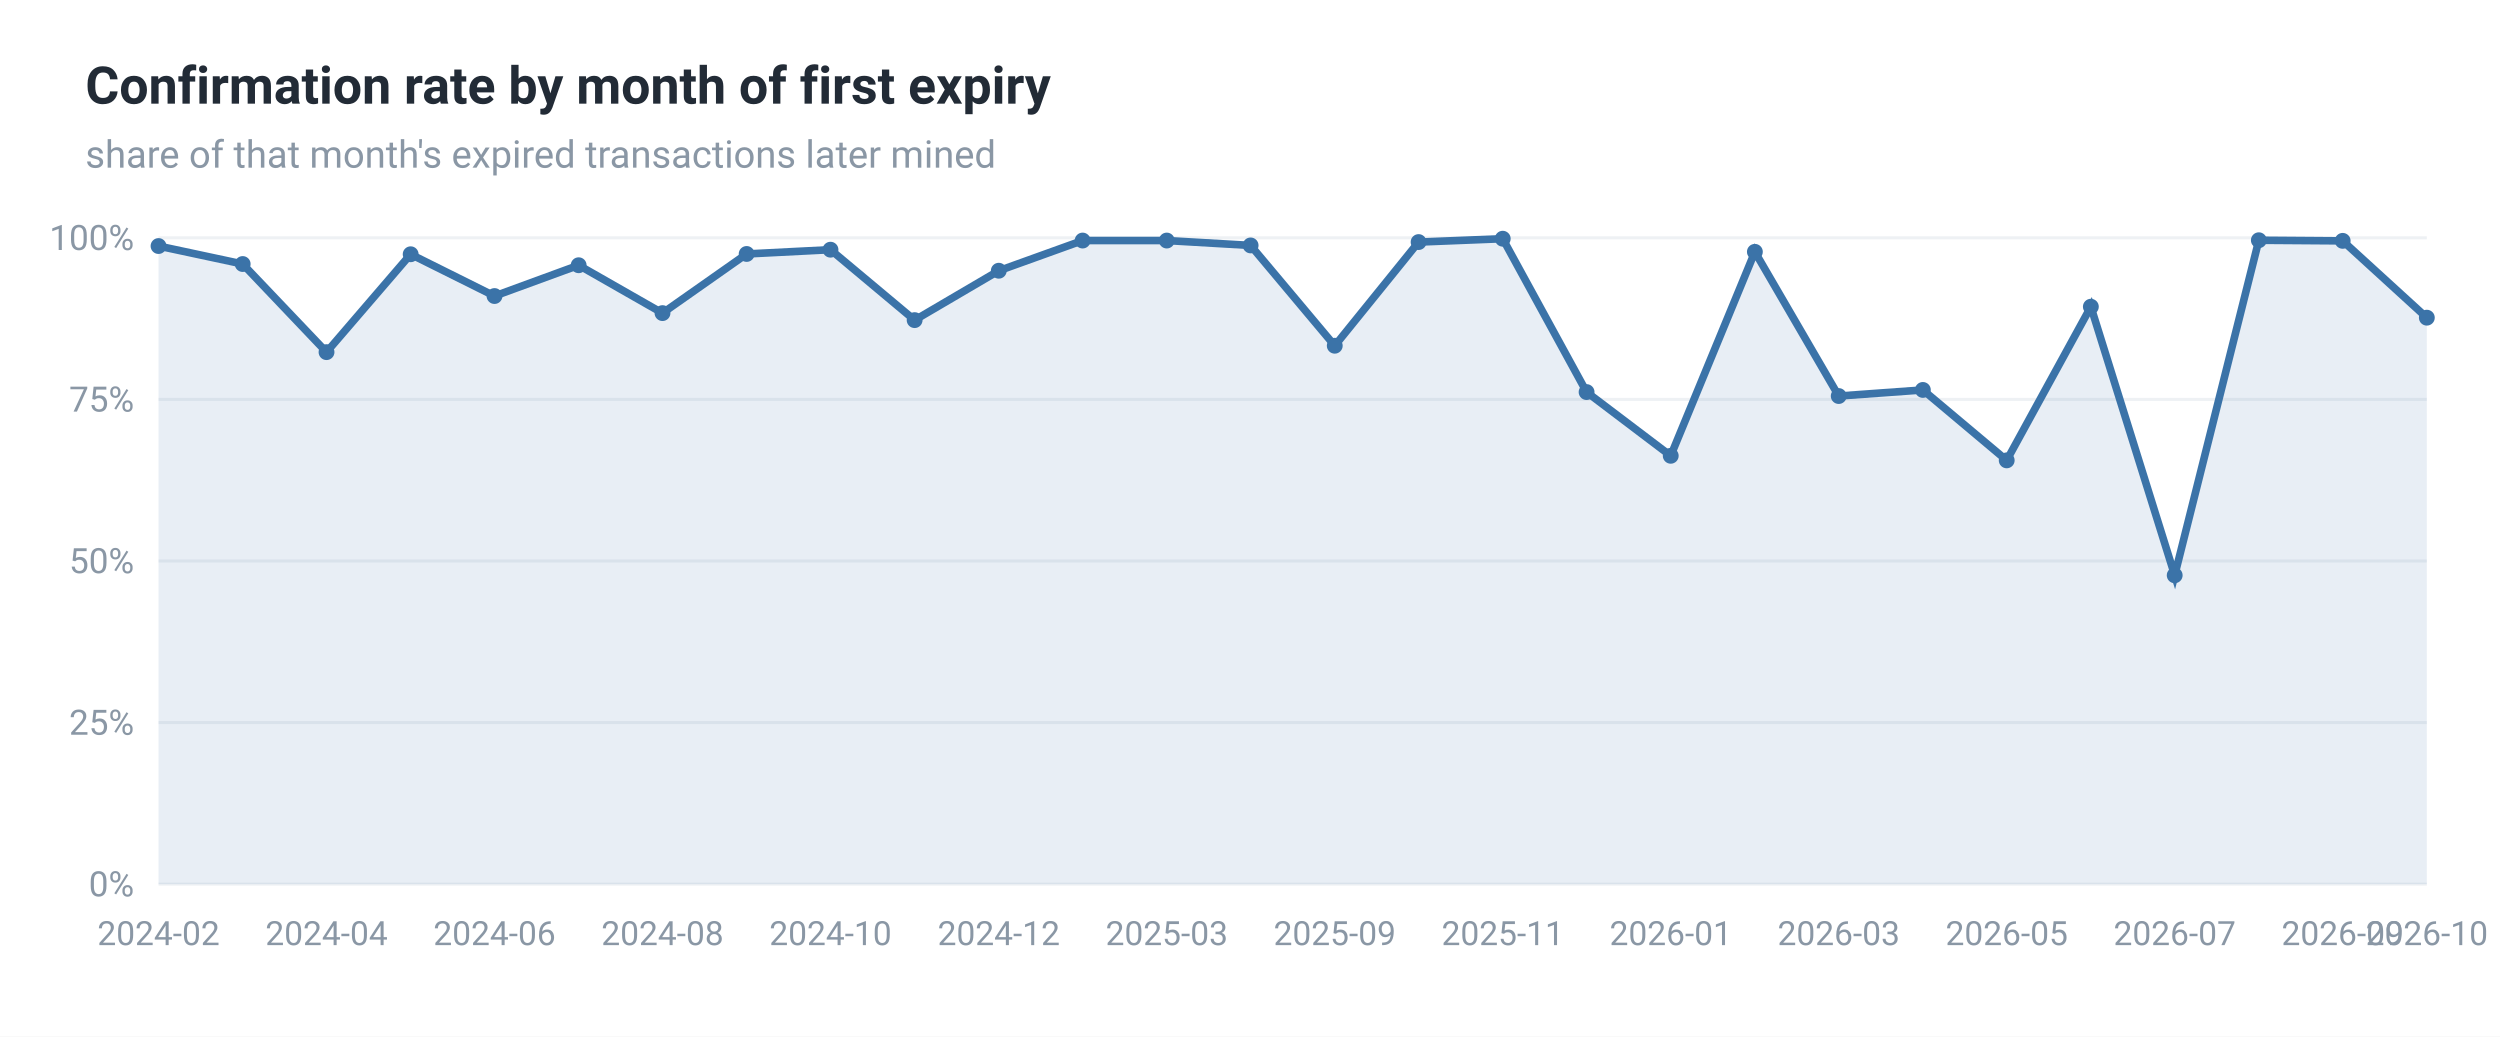
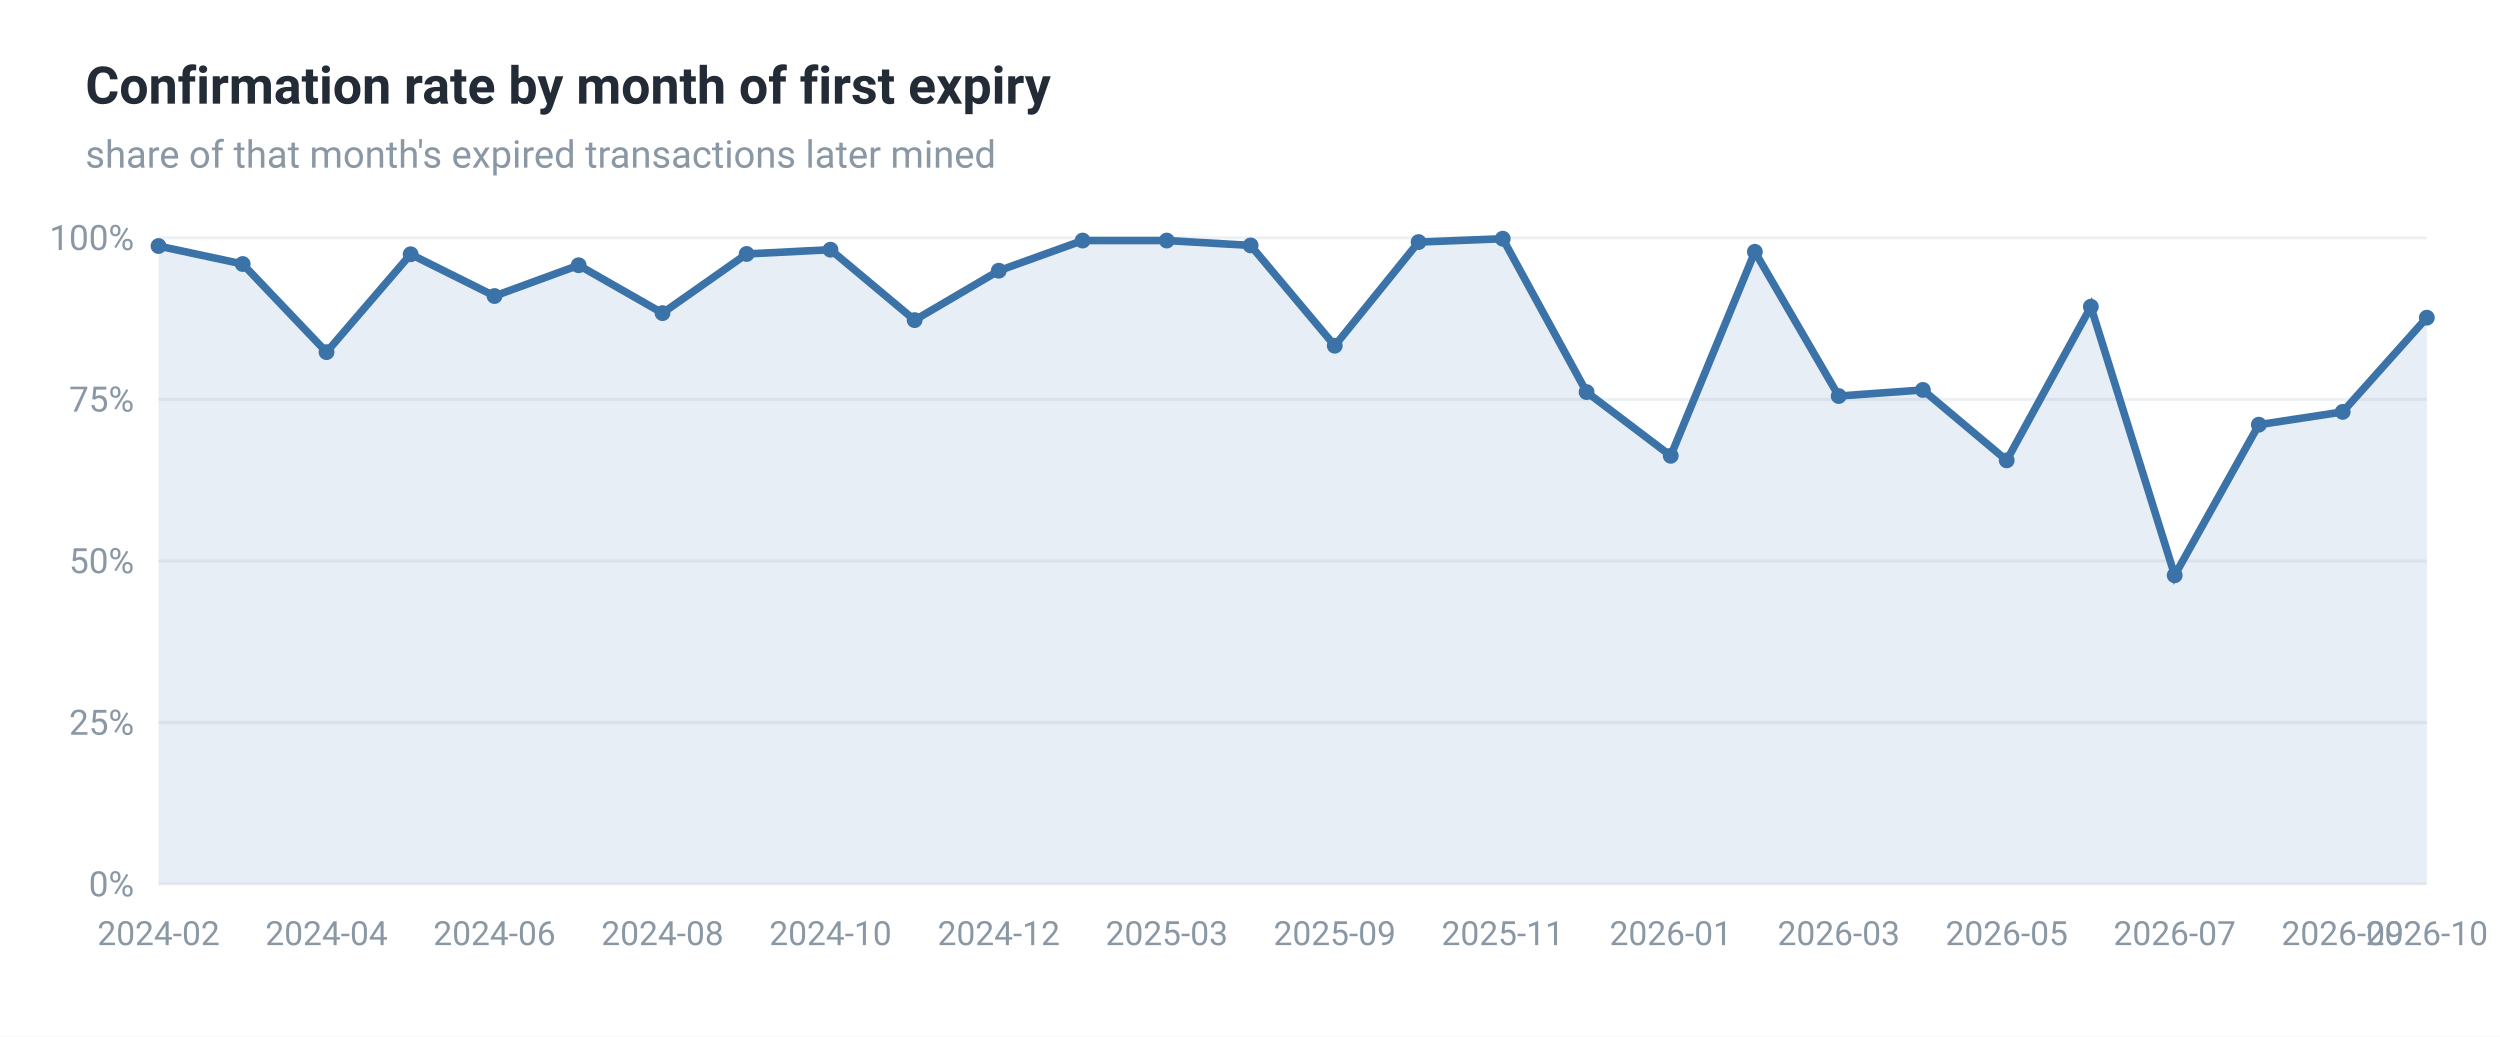
<svg xmlns="http://www.w3.org/2000/svg" width="820" height="340" viewBox="0 0 820 340" font-family="-apple-system,BlinkMacSystemFont,Segoe UI,Roboto,Helvetica,Arial,sans-serif">
  <rect width="820" height="340" fill="#ffffff" />
  <text x="28" y="34" font-size="17" font-weight="600" fill="#222b36">Confirmation rate by month of first expiry</text>
  <text x="28" y="55" font-size="12.5" fill="#8a97a5">share of that month's expired transactions later mined</text>
  <line x1="52" y1="290.0" x2="796" y2="290.0" stroke="#eef1f4" />
  <text x="44" y="294.0" text-anchor="end" font-size="11.5" fill="#8a97a5">0%</text>
  <line x1="52" y1="237.0" x2="796" y2="237.0" stroke="#eef1f4" />
  <text x="44" y="241.0" text-anchor="end" font-size="11.5" fill="#8a97a5">25%</text>
  <line x1="52" y1="184.0" x2="796" y2="184.0" stroke="#eef1f4" />
  <text x="44" y="188.0" text-anchor="end" font-size="11.5" fill="#8a97a5">50%</text>
  <line x1="52" y1="131.0" x2="796" y2="131.0" stroke="#eef1f4" />
  <text x="44" y="135.0" text-anchor="end" font-size="11.5" fill="#8a97a5">75%</text>
  <line x1="52" y1="78.0" x2="796" y2="78.0" stroke="#eef1f4" />
  <text x="44" y="82.0" text-anchor="end" font-size="11.5" fill="#8a97a5">100%</text>
-   <path d="M52.0,290.0 L52.0,80.7 L79.6,86.6 L107.1,115.5 L134.7,83.4 L162.2,97.1 L189.8,87.0 L217.3,102.7 L244.9,83.3 L272.4,81.9 L300.0,105.0 L327.6,88.8 L355.1,78.9 L382.7,78.9 L410.2,80.5 L437.8,113.4 L465.3,79.4 L492.9,78.3 L520.4,128.6 L548.0,149.5 L575.6,82.6 L603.1,129.9 L630.7,127.9 L658.2,151.0 L685.8,100.6 L713.3,188.7 L740.9,78.8 L768.4,79.0 L796.0,104.2 L796.0,290.0 Z" fill="#3b73a8" fill-opacity="0.12" />
-   <polyline points="52.0,80.7 79.6,86.6 107.1,115.5 134.7,83.4 162.2,97.1 189.8,87.0 217.3,102.7 244.9,83.3 272.4,81.9 300.0,105.0 327.6,88.8 355.1,78.9 382.7,78.9 410.2,80.5 437.8,113.4 465.3,79.4 492.9,78.3 520.4,128.6 548.0,149.5 575.6,82.6 603.1,129.9 630.7,127.9 658.2,151.0 685.8,100.6 713.3,188.7 740.9,78.8 768.4,79.0 796.0,104.2" fill="none" stroke="#3b73a8" stroke-width="2.5" />
+   <path d="M52.0,290.0 L52.0,80.7 L79.6,86.6 L107.1,115.5 L134.7,83.4 L162.2,97.1 L189.8,87.0 L217.3,102.7 L244.9,83.3 L272.4,81.9 L300.0,105.0 L327.6,88.8 L355.1,78.9 L382.7,78.9 L410.2,80.5 L437.8,113.4 L465.3,79.4 L492.9,78.3 L520.4,128.6 L548.0,149.5 L575.6,82.6 L603.1,129.9 L630.7,127.9 L658.2,151.0 L685.8,100.6 L713.3,188.7 L740.9,139.3 L768.4,135.1 L796.0,104.2 L796.0,290.0 Z" fill="#3b73a8" fill-opacity="0.12" />
+   <polyline points="52.0,80.7 79.6,86.6 107.1,115.5 134.7,83.4 162.2,97.1 189.8,87.0 217.3,102.7 244.9,83.3 272.4,81.9 300.0,105.0 327.6,88.8 355.1,78.9 382.7,78.9 410.2,80.5 437.8,113.4 465.3,79.4 492.9,78.3 520.4,128.6 548.0,149.5 575.6,82.6 603.1,129.9 630.7,127.9 658.2,151.0 685.8,100.6 713.3,188.7 740.9,139.3 768.4,135.1 796.0,104.2" fill="none" stroke="#3b73a8" stroke-width="2.5" />
  <circle cx="52.0" cy="80.7" r="2.6" fill="#3b73a8" />
  <circle cx="79.6" cy="86.6" r="2.6" fill="#3b73a8" />
  <circle cx="107.1" cy="115.5" r="2.6" fill="#3b73a8" />
  <circle cx="134.7" cy="83.4" r="2.6" fill="#3b73a8" />
  <circle cx="162.2" cy="97.1" r="2.6" fill="#3b73a8" />
  <circle cx="189.8" cy="87.0" r="2.6" fill="#3b73a8" />
  <circle cx="217.3" cy="102.7" r="2.6" fill="#3b73a8" />
  <circle cx="244.9" cy="83.3" r="2.6" fill="#3b73a8" />
  <circle cx="272.4" cy="81.9" r="2.6" fill="#3b73a8" />
  <circle cx="300.0" cy="105.0" r="2.6" fill="#3b73a8" />
  <circle cx="327.6" cy="88.8" r="2.6" fill="#3b73a8" />
  <circle cx="355.1" cy="78.9" r="2.6" fill="#3b73a8" />
  <circle cx="382.7" cy="78.9" r="2.6" fill="#3b73a8" />
  <circle cx="410.2" cy="80.5" r="2.6" fill="#3b73a8" />
  <circle cx="437.8" cy="113.4" r="2.6" fill="#3b73a8" />
  <circle cx="465.3" cy="79.4" r="2.6" fill="#3b73a8" />
  <circle cx="492.9" cy="78.3" r="2.6" fill="#3b73a8" />
  <circle cx="520.4" cy="128.6" r="2.6" fill="#3b73a8" />
  <circle cx="548.0" cy="149.5" r="2.6" fill="#3b73a8" />
  <circle cx="575.6" cy="82.6" r="2.6" fill="#3b73a8" />
  <circle cx="603.1" cy="129.9" r="2.6" fill="#3b73a8" />
  <circle cx="630.7" cy="127.9" r="2.6" fill="#3b73a8" />
  <circle cx="658.2" cy="151.0" r="2.6" fill="#3b73a8" />
  <circle cx="685.8" cy="100.6" r="2.6" fill="#3b73a8" />
  <circle cx="713.3" cy="188.7" r="2.6" fill="#3b73a8" />
-   <circle cx="740.9" cy="78.8" r="2.6" fill="#3b73a8" />
-   <circle cx="768.4" cy="79.0" r="2.6" fill="#3b73a8" />
+   <circle cx="740.9" cy="139.3" r="2.6" fill="#3b73a8" />
+   <circle cx="768.4" cy="135.1" r="2.6" fill="#3b73a8" />
  <circle cx="796.0" cy="104.2" r="2.6" fill="#3b73a8" />
  <text x="52.0" y="310.0" text-anchor="middle" font-size="11" fill="#8a97a5">2024-02</text>
  <text x="107.1" y="310.0" text-anchor="middle" font-size="11" fill="#8a97a5">2024-04</text>
  <text x="162.2" y="310.0" text-anchor="middle" font-size="11" fill="#8a97a5">2024-06</text>
  <text x="217.3" y="310.0" text-anchor="middle" font-size="11" fill="#8a97a5">2024-08</text>
  <text x="272.4" y="310.0" text-anchor="middle" font-size="11" fill="#8a97a5">2024-10</text>
  <text x="327.6" y="310.0" text-anchor="middle" font-size="11" fill="#8a97a5">2024-12</text>
  <text x="382.7" y="310.0" text-anchor="middle" font-size="11" fill="#8a97a5">2025-03</text>
  <text x="437.8" y="310.0" text-anchor="middle" font-size="11" fill="#8a97a5">2025-09</text>
  <text x="492.9" y="310.0" text-anchor="middle" font-size="11" fill="#8a97a5">2025-11</text>
  <text x="548.0" y="310.0" text-anchor="middle" font-size="11" fill="#8a97a5">2026-01</text>
  <text x="603.1" y="310.0" text-anchor="middle" font-size="11" fill="#8a97a5">2026-03</text>
  <text x="658.2" y="310.0" text-anchor="middle" font-size="11" fill="#8a97a5">2026-05</text>
  <text x="713.3" y="310.0" text-anchor="middle" font-size="11" fill="#8a97a5">2026-07</text>
  <text x="768.4" y="310.0" text-anchor="middle" font-size="11" fill="#8a97a5">2026-09</text>
  <text x="796.0" y="310.0" text-anchor="middle" font-size="11" fill="#8a97a5">2026-10</text>
</svg>
